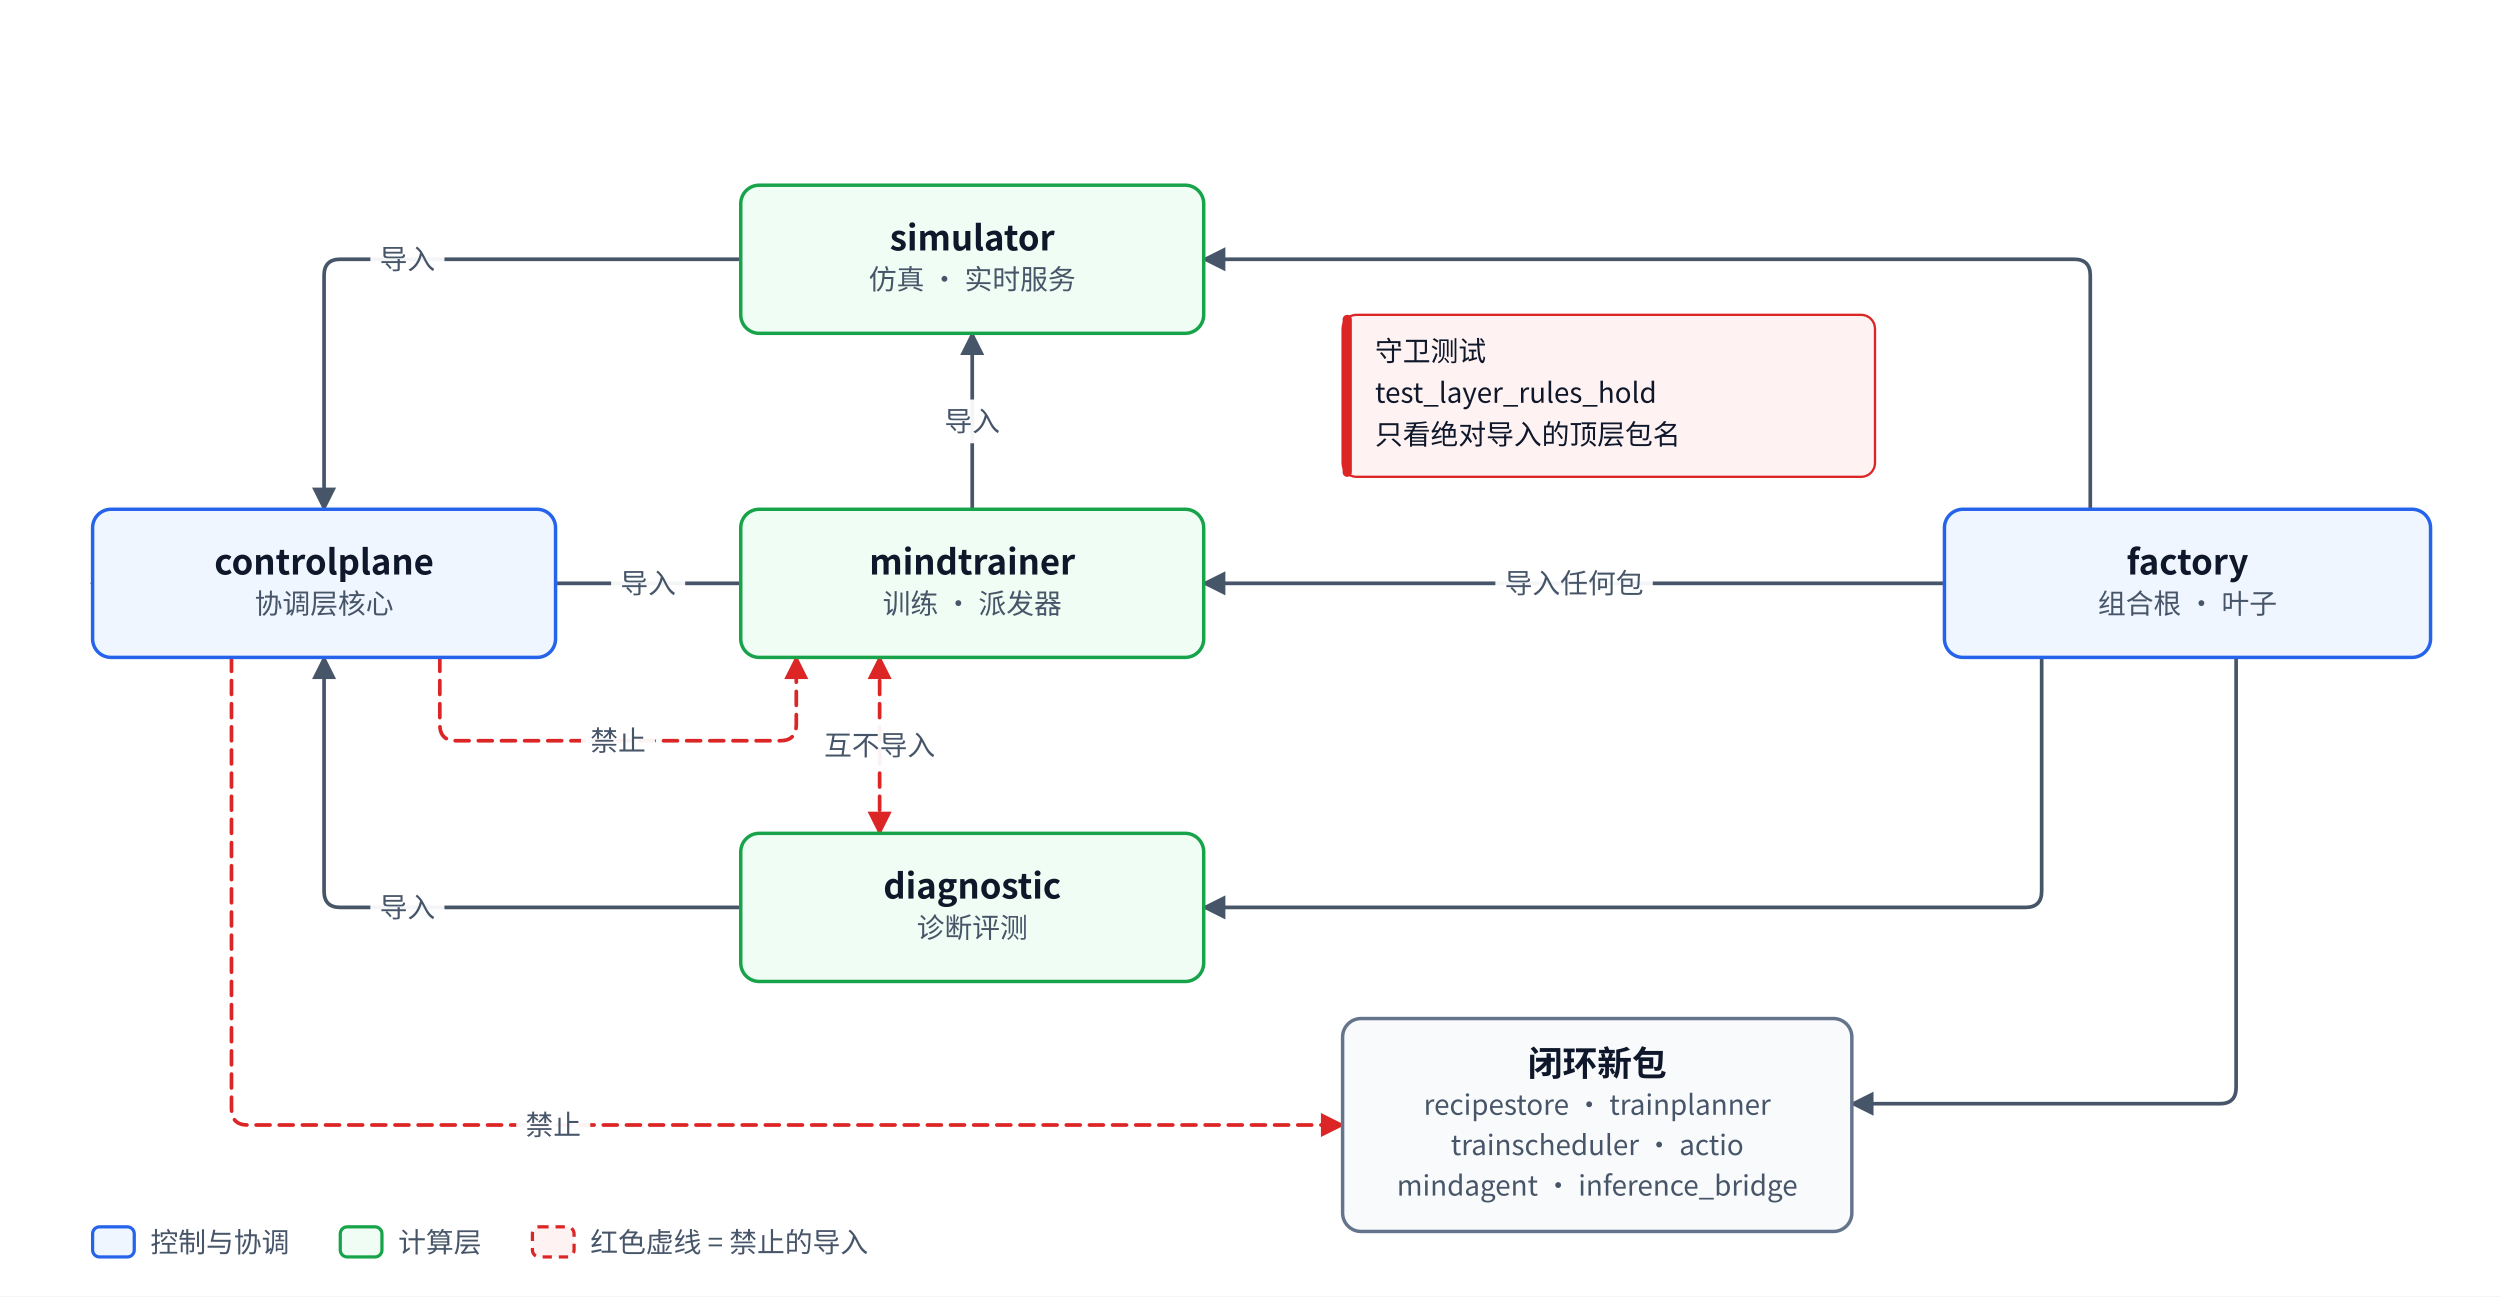
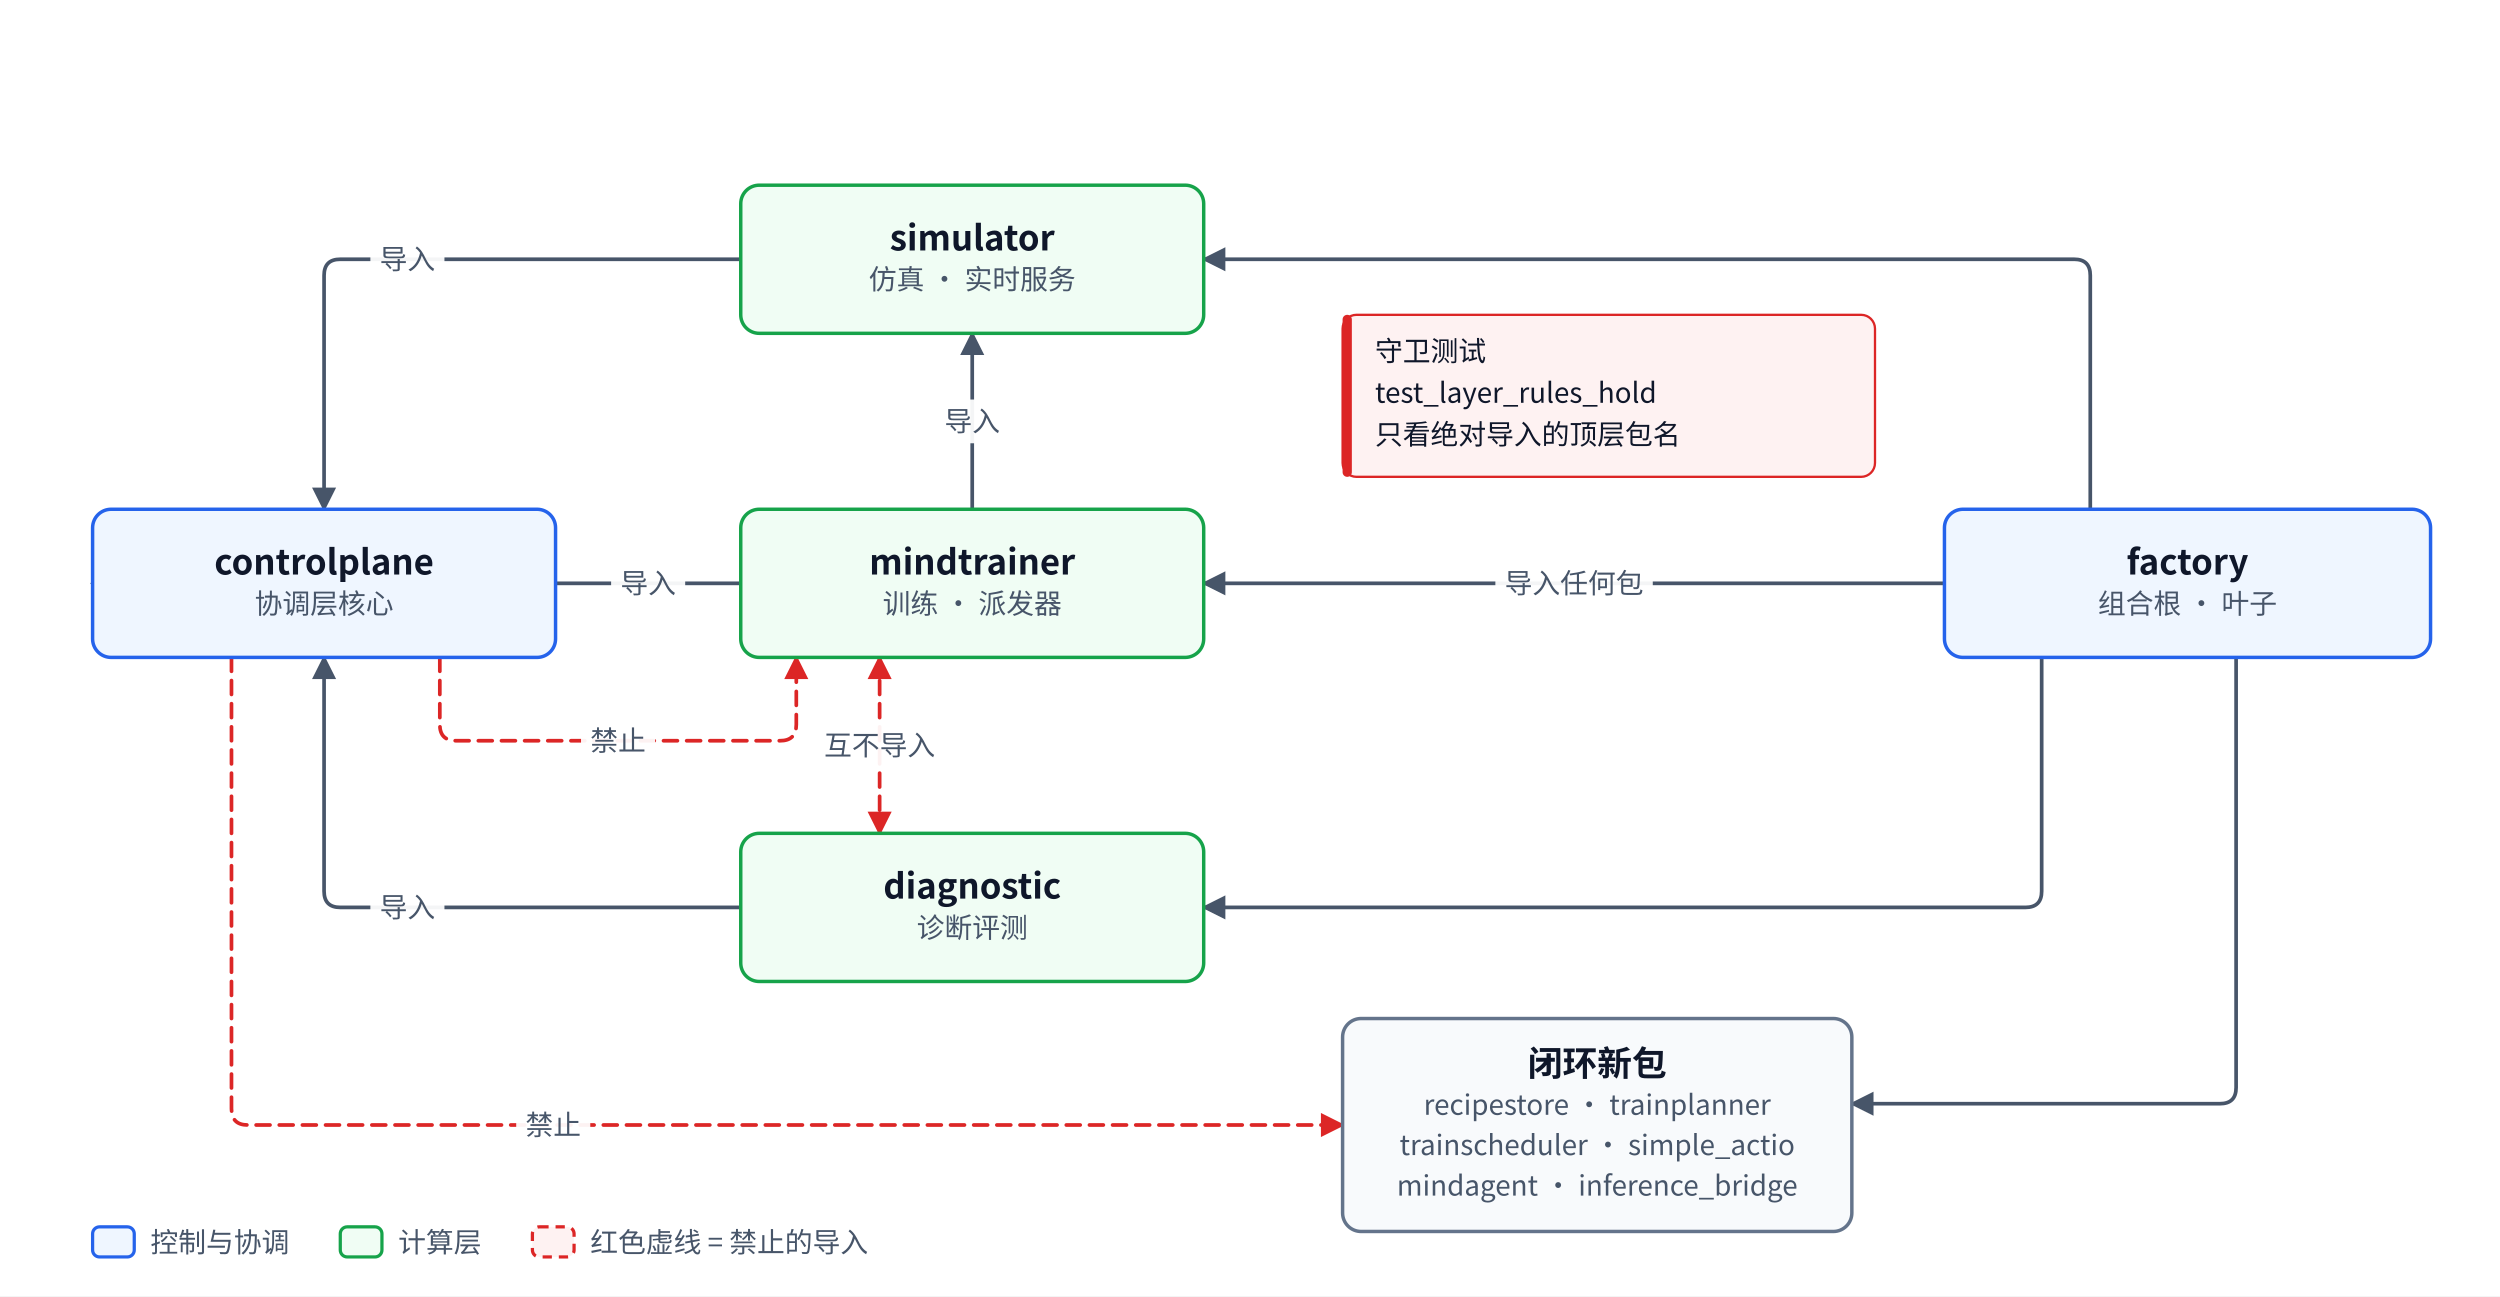
<svg xmlns="http://www.w3.org/2000/svg" viewBox="0 0 1080 560" width="1080" height="560" role="img" aria-labelledby="t d" font-family="-apple-system,BlinkMacSystemFont,'PingFang SC','Hiragino Sans GB','Noto Sans CJK SC','Microsoft YaHei','Segoe UI',Helvetica,Arial,sans-serif">
  <defs>
    <marker id="ah0" viewBox="0 0 10 10" refX="9" refY="5" markerWidth="6.5" markerHeight="6.5" orient="auto-start-reverse">
      <path d="M0,0 L10,5 L0,10 z" fill="#475569" />
    </marker>
    <marker id="ah1" viewBox="0 0 10 10" refX="9" refY="5" markerWidth="6.5" markerHeight="6.5" orient="auto-start-reverse">
      <path d="M0,0 L10,5 L0,10 z" fill="#dc2626" />
    </marker>
  </defs>
  <rect width="1080" height="560" fill="#ffffff" />
  <path d="M320.0,112.0 L147.0,112.0 Q140.0,112.0 140.0,119.0 L140.0,220.0" fill="none" stroke="#475569" stroke-width="1.6" stroke-linejoin="round" stroke-linecap="round" marker-end="url(#ah0)" />
  <path d="M520.0,252.0 L40.0,252.0" fill="none" stroke="#475569" stroke-width="1.6" stroke-linejoin="round" stroke-linecap="round" marker-end="url(#ah0)" />
  <path d="M320.0,392.0 L147.0,392.0 Q140.0,392.0 140.0,385.0 L140.0,284.0" fill="none" stroke="#475569" stroke-width="1.6" stroke-linejoin="round" stroke-linecap="round" marker-end="url(#ah0)" />
  <path d="M420.0,220.0 L420.0,144.0" fill="none" stroke="#475569" stroke-width="1.6" stroke-linejoin="round" stroke-linecap="round" marker-end="url(#ah0)" />
  <path d="M840.0,252.0 L520.0,252.0" fill="none" stroke="#475569" stroke-width="1.6" stroke-linejoin="round" stroke-linecap="round" marker-end="url(#ah0)" />
  <path d="M903.0,220.0 L903.0,119.0 Q903.0,112.0 896.0,112.0 L520.0,112.0" fill="none" stroke="#475569" stroke-width="1.6" stroke-linejoin="round" stroke-linecap="round" marker-end="url(#ah0)" />
  <path d="M882.0,284.0 L882.0,385.0 Q882.0,392.0 875.0,392.0 L520.0,392.0" fill="none" stroke="#475569" stroke-width="1.6" stroke-linejoin="round" stroke-linecap="round" marker-end="url(#ah0)" />
  <path d="M966.0,284.0 L966.0,469.8 Q966.0,476.8 959.0,476.8 L800.0,476.8" fill="none" stroke="#475569" stroke-width="1.6" stroke-linejoin="round" stroke-linecap="round" marker-end="url(#ah0)" />
  <path d="M380.0,284.0 L380.0,360.0" fill="none" stroke="#dc2626" stroke-width="1.6" stroke-linejoin="round" stroke-linecap="round" stroke-dasharray="6 4" marker-end="url(#ah1)" marker-start="url(#ah1)" />
  <path d="M190.0,284.0 L190.0,313.0 Q190.0,320.0 197.0,320.0 L337.0,320.0 Q344.0,320.0 344.0,313.0 L344.0,284.0" fill="none" stroke="#dc2626" stroke-width="1.6" stroke-linejoin="round" stroke-linecap="round" stroke-dasharray="6 4" marker-end="url(#ah1)" />
  <path d="M100.0,284.0 L100.0,479.0 Q100.0,486.0 107.0,486.0 L580.0,486.0" fill="none" stroke="#dc2626" stroke-width="1.6" stroke-linejoin="round" stroke-linecap="round" stroke-dasharray="6 4" marker-end="url(#ah1)" />
  <rect x="840" y="220" width="210" height="64" rx="8" fill="#eff6ff" stroke="#2563eb" stroke-width="1.5" />
  <text x="945.0" y="248.2" text-anchor="middle" font-size="15" font-weight="700" fill="#0f172a">factory</text>
  <text x="945.0" y="265.1" text-anchor="middle" font-size="12" fill="#475569">组合根 · 叶子</text>
  <rect x="40" y="220" width="200" height="64" rx="8" fill="#eff6ff" stroke="#2563eb" stroke-width="1.5" />
  <text x="140.0" y="248.2" text-anchor="middle" font-size="15" font-weight="700" fill="#0f172a">controlplane</text>
  <text x="140.0" y="265.1" text-anchor="middle" font-size="12" fill="#475569">协调层核心</text>
  <rect x="320" y="80" width="200" height="64" rx="8" fill="#f0fdf4" stroke="#16a34a" stroke-width="1.5" />
  <text x="420.0" y="108.2" text-anchor="middle" font-size="15" font-weight="700" fill="#0f172a">simulator</text>
  <text x="420.0" y="125.0" text-anchor="middle" font-size="12" fill="#475569">仿真 · 实时服务</text>
  <rect x="320" y="220" width="200" height="64" rx="8" fill="#f0fdf4" stroke="#16a34a" stroke-width="1.5" />
  <text x="420.0" y="248.2" text-anchor="middle" font-size="15" font-weight="700" fill="#0f172a">mindtrainer</text>
  <text x="420.0" y="265.1" text-anchor="middle" font-size="12" fill="#475569">训练 · 派发器</text>
  <rect x="320" y="360" width="200" height="64" rx="8" fill="#f0fdf4" stroke="#16a34a" stroke-width="1.5" />
  <text x="420.0" y="388.2" text-anchor="middle" font-size="15" font-weight="700" fill="#0f172a">diagnostic</text>
  <text x="420.0" y="405.1" text-anchor="middle" font-size="12" fill="#475569">诊断评测</text>
  <rect x="580" y="440" width="220" height="92" rx="8" fill="#f8fafc" stroke="#64748b" stroke-width="1.5" />
  <text x="690.0" y="464.8" text-anchor="middle" font-size="15" font-weight="700" fill="#0f172a">闭环新包</text>
  <text x="690.0" y="481.6" text-anchor="middle" font-size="12" fill="#475569">recipestore · trainplanner</text>
-   <text x="690.0" y="499.0" text-anchor="middle" font-size="12" fill="#475569">trainscheduler · actio</text>
+   <text x="690.0" y="499.0" text-anchor="middle" font-size="12" fill="#475569">trainscheduler · simple_actio</text>
  <text x="690.0" y="516.5" text-anchor="middle" font-size="12" fill="#475569">mindagent · inference_bridge</text>
  <rect x="580" y="136" width="230" height="70.0" rx="6" fill="#fef2f2" stroke="#dc2626" stroke-width="1" />
  <rect x="580" y="136" width="4" height="70.0" rx="2" fill="#dc2626" />
  <text x="594" y="156.0" font-size="12" fill="#0f172a">守卫测试</text>
  <text x="594" y="174.0" font-size="12" fill="#0f172a">test_layer_rules_hold</text>
  <text x="594" y="192.0" font-size="12" fill="#0f172a">只看绝对导入的顶层包名</text>
  <rect x="160.0" y="102.6" width="32.0" height="18.9" rx="4" fill="#ffffff" fill-opacity="0.94" />
  <text x="176.0" y="116.3" text-anchor="middle" font-size="12" fill="#475569">导入</text>
  <rect x="264.0" y="242.6" width="32.0" height="18.9" rx="4" fill="#ffffff" fill-opacity="0.94" />
  <text x="280.0" y="256.3" text-anchor="middle" font-size="12" fill="#475569">导入</text>
  <rect x="160.0" y="382.6" width="32.0" height="18.9" rx="4" fill="#ffffff" fill-opacity="0.94" />
  <text x="176.0" y="396.3" text-anchor="middle" font-size="12" fill="#475569">导入</text>
  <rect x="404.0" y="172.6" width="32.0" height="18.9" rx="4" fill="#ffffff" fill-opacity="0.94" />
  <text x="420.0" y="186.3" text-anchor="middle" font-size="12" fill="#475569">导入</text>
  <rect x="646.0" y="242.6" width="68.0" height="18.9" rx="4" fill="#ffffff" fill-opacity="0.94" />
  <text x="680.0" y="256.3" text-anchor="middle" font-size="12" fill="#475569">导入任何包</text>
  <rect x="352.0" y="312.6" width="56.0" height="18.9" rx="4" fill="#ffffff" fill-opacity="0.94" />
  <text x="380.0" y="326.3" text-anchor="middle" font-size="12" fill="#475569">互不导入</text>
  <rect x="251.0" y="310.6" width="32.0" height="18.9" rx="4" fill="#ffffff" fill-opacity="0.94" />
  <text x="267.0" y="324.3" text-anchor="middle" font-size="12" fill="#475569">禁止</text>
  <rect x="223.0" y="476.6" width="32.0" height="18.9" rx="4" fill="#ffffff" fill-opacity="0.94" />
  <text x="239.0" y="490.3" text-anchor="middle" font-size="12" fill="#475569">禁止</text>
  <rect x="40" y="530" width="18" height="13" rx="3" fill="#eff6ff" stroke="#2563eb" stroke-width="1.4" />
  <text x="65" y="541" font-size="12" fill="#475569">控制与协调</text>
  <rect x="147.0" y="530" width="18" height="13" rx="3" fill="#f0fdf4" stroke="#16a34a" stroke-width="1.4" />
  <text x="172.0" y="541" font-size="12" fill="#475569">计算层</text>
  <rect x="230.0" y="530" width="18" height="13" rx="3" fill="#fef2f2" stroke="#dc2626" stroke-width="1.4" stroke-dasharray="4 3" />
  <text x="255.0" y="541" font-size="12" fill="#475569">红色虚线 = 禁止的导入</text>
</svg>
